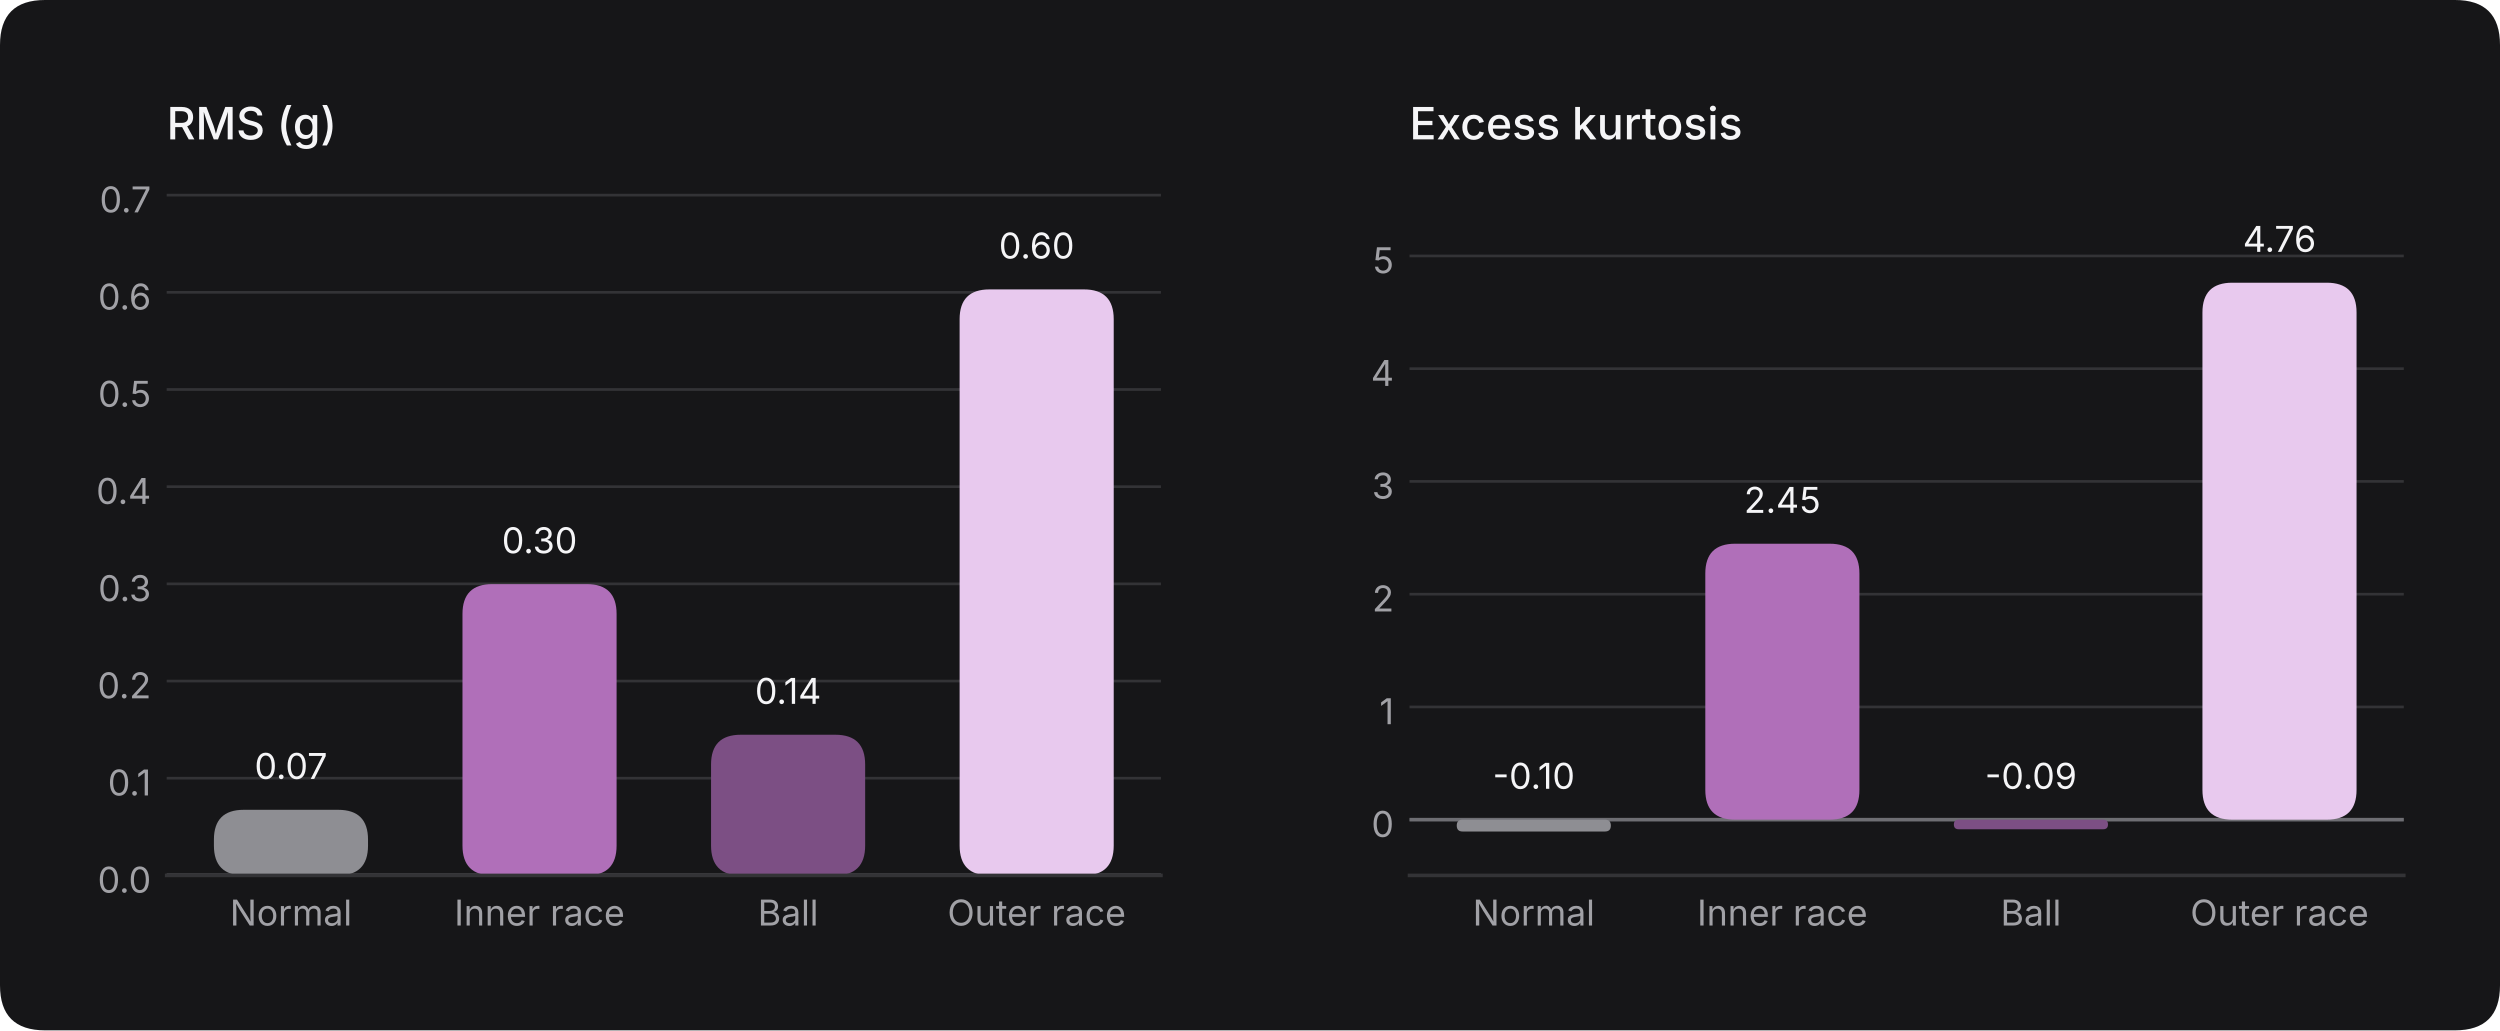
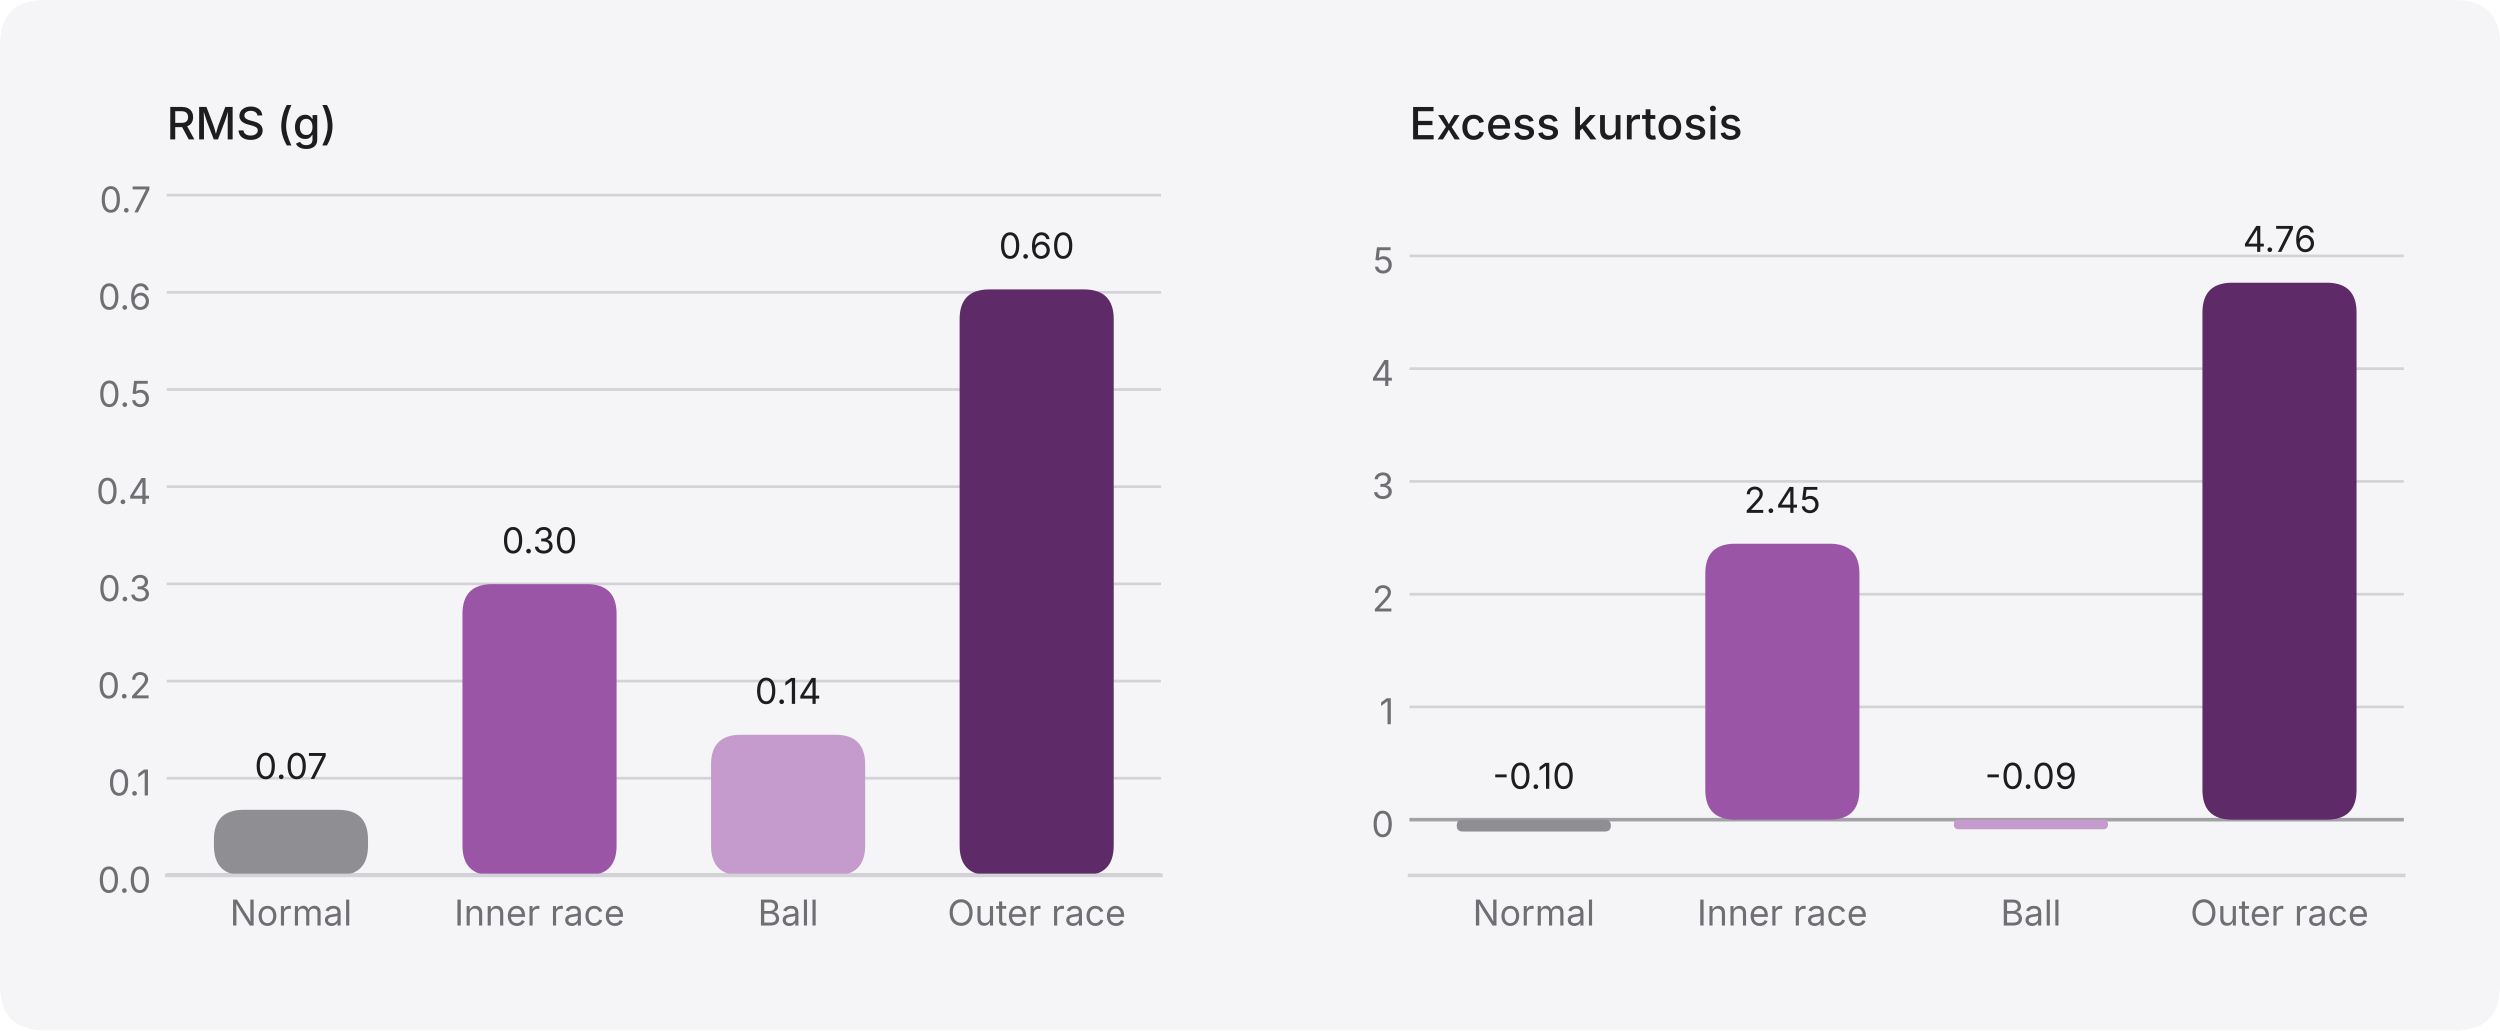
<svg xmlns="http://www.w3.org/2000/svg" xmlns:xlink="http://www.w3.org/1999/xlink" width="561.219pt" height="231.299pt" viewBox="0 0 561.219 231.299" version="1.1">
  <defs>
    <style type="text/css">*{stroke-linejoin: round; stroke-linecap: butt}</style>
  </defs>
  <g id="figure_1">
    <g id="patch_1">
      <path d="M 0 231.299  L 561.219 231.299  L 561.219 -0  L 0 -0  L 0 231.299  z " style="fill: none; opacity: 0" />
    </g>
    <g id="patch_2">
-       <path d="M 10.102 231.299  L 551.117 231.299  Q 561.219 231.299 561.219 221.197  L 561.219 10.102  Q 561.219 -0 551.117 -0  L 10.102 -0  Q 0 -0 0 10.102  L 0 221.197  Q 0 231.299 10.102 231.299  z " style="fill: #161618" />
+       <path d="M 10.102 231.299  L 551.117 231.299  Q 561.219 231.299 561.219 221.197  L 561.219 10.102  Q 561.219 -0 551.117 -0  L 10.102 -0  Q 0 -0 0 10.102  L 0 221.197  Q 0 231.299 10.102 231.299  z " style="fill: #f5f5f7" />
    </g>
    <g id="axes_1">
      <g id="patch_3">
        <path d="M 37.419 196.519  L 260.619 196.519  L 260.619 41.288  L 37.419 41.288  L 37.419 196.519  z " style="fill: none; opacity: 0" />
      </g>
      <g id="matplotlib.axis_1">
        <g id="xtick_1">
          <g id="line2d_1" />
          <g id="text_1">
-             <g style="fill: #a1a1a6" transform="translate(51.61937 207.7695) scale(0.08 -0.08)">
+             <g style="fill: #6e6e73" transform="translate(51.61937 207.7695) scale(0.08 -0.08)">
              <defs>
                <path id="Inter-Regular-12d" d="M 563 0  L 1159 0  L 1159 2656  C 1159 2881 1138 3347 1113 3944  C 1475 3297 1653 2984 1866 2650  L 3553 0  L 4259 0  L 4259 4656  L 3666 4656  L 3666 1800  C 3666 1550 3669 1153 3706 703  C 3494 1125 3281 1481 3156 1678  L 1263 4656  L 563 4656  L 563 0  z " transform="scale(0.015625)" />
                <path id="Inter-Regular-318" d="M 1916 -75  C 2869 -75 3513 647 3513 1725  C 3513 2819 2869 3538 1916 3538  C 966 3538 325 2819 325 1725  C 325 647 966 -75 1916 -75  z M 1916 428  C 1219 428 897 1038 897 1725  C 897 2422 1219 3034 1916 3034  C 2622 3034 2944 2419 2944 1725  C 2944 1038 2622 428 1916 428  z " transform="scale(0.015625)" />
                <path id="Inter-Regular-356" d="M 494 0  L 1056 0  L 1056 2188  C 1056 2659 1425 3000 1928 3000  C 2078 3000 2231 2975 2266 2969  L 2266 3534  C 2200 3538 2063 3544 1981 3544  C 1566 3544 1203 3309 1075 2956  L 1038 2956  L 1038 3494  L 494 3494  L 494 0  z " transform="scale(0.015625)" />
                <path id="Inter-Regular-300" d="M 494 0  L 1056 0  L 1056 2200  C 1056 2756 1428 3044 1838 3044  C 2231 3044 2522 2784 2522 2397  L 2522 0  L 3084 0  L 3084 2281  C 3084 2722 3372 3044 3844 3044  C 4219 3044 4547 2844 4547 2341  L 4547 0  L 5113 0  L 5113 2356  C 5113 3166 4619 3556 4013 3556  C 3506 3556 3078 3284 2913 2844  C 2788 3275 2481 3556 2022 3556  C 1609 3556 1216 3325 1044 2853  L 1041 3494  L 494 3494  L 494 0  z " transform="scale(0.015625)" />
                <path id="Inter-Regular-1fc" d="M 1472 -81  C 2063 -81 2391 228 2509 475  L 2547 475  L 2547 0  L 3100 0  L 3100 2303  C 3100 3394 2259 3538 1791 3538  C 1250 3538 650 3344 381 2709  L 922 2531  C 1031 2775 1303 3044 1806 3044  C 2291 3044 2538 2794 2538 2359  L 2538 2341  C 2538 2081 2263 2100 1641 2022  C 994 1941 281 1794 281 994  C 281 306 809 -81 1472 -81  z M 1569 416  C 1150 416 847 603 847 966  C 847 1363 1206 1494 1616 1547  C 1831 1575 2444 1638 2538 1747  L 2538 1263  C 2538 834 2191 416 1569 416  z " transform="scale(0.015625)" />
                <path id="Inter-Regular-2e2" d="M 1056 4656  L 494 4656  L 494 0  L 1056 0  L 1056 4656  z " transform="scale(0.015625)" />
              </defs>
              <use xlink:href="#Inter-Regular-12d" />
              <use xlink:href="#Inter-Regular-318" transform="translate(75.34375 0)" />
              <use xlink:href="#Inter-Regular-356" transform="translate(135.3125 0)" />
              <use xlink:href="#Inter-Regular-300" transform="translate(174.5156 0)" />
              <use xlink:href="#Inter-Regular-1fc" transform="translate(262.1094 0)" />
              <use xlink:href="#Inter-Regular-2e2" transform="translate(318.2656 0)" />
            </g>
          </g>
        </g>
        <g id="xtick_2">
          <g id="line2d_2" />
          <g id="text_2">
-             <g style="fill: #a1a1a6" transform="translate(101.9869 207.7695) scale(0.08 -0.08)">
+             <g style="fill: #6e6e73" transform="translate(101.9869 207.7695) scale(0.08 -0.08)">
              <defs>
                <path id="Inter-Regular-c5" d="M 1156 4656  L 563 4656  L 563 0  L 1156 0  L 1156 4656  z " transform="scale(0.015625)" />
                <path id="Inter-Regular-307" d="M 1056 2094  C 1056 2691 1434 3031 1938 3031  C 2425 3031 2725 2709 2725 2172  L 2725 0  L 3288 0  L 3288 2219  C 3288 3103 2813 3538 2106 3538  C 1638 3538 1263 3341 1038 2847  L 1034 3494  L 494 3494  L 494 0  L 1056 0  L 1056 2094  z " transform="scale(0.015625)" />
                <path id="Inter-Regular-267" d="M 1963 -75  C 2678 -75 3200 284 3363 813  L 2819 963  C 2688 606 2378 425 1966 425  C 1347 425 922 825 894 1556  L 3419 1556  L 3419 1791  C 3419 3081 2638 3538 1897 3538  C 944 3538 325 2791 325 1719  C 325 644 950 -75 1963 -75  z M 897 2031  C 931 2566 1297 3038 1897 3038  C 2472 3038 2794 2625 2847 2031  L 897 2031  z " transform="scale(0.015625)" />
                <path id="Inter-Regular-6eb" transform="scale(0.015625)" />
                <path id="Inter-Regular-24b" d="M 1916 -75  C 2600 -75 3156 297 3344 919  L 2806 1072  C 2703 694 2384 428 1916 428  C 1219 428 897 1038 897 1725  C 897 2422 1219 3034 1916 3034  C 2375 3034 2688 2778 2791 2419  L 3331 2572  C 3141 3181 2591 3538 1916 3538  C 966 3538 325 2819 325 1725  C 325 647 966 -75 1916 -75  z " transform="scale(0.015625)" />
              </defs>
              <use xlink:href="#Inter-Regular-c5" />
              <use xlink:href="#Inter-Regular-307" transform="translate(26.85938 0)" />
              <use xlink:href="#Inter-Regular-307" transform="translate(85.9375 0)" />
              <use xlink:href="#Inter-Regular-267" transform="translate(145.0156 0)" />
              <use xlink:href="#Inter-Regular-356" transform="translate(203.3125 0)" />
              <use xlink:href="#Inter-Regular-6eb" transform="translate(240.9531 0)" />
              <use xlink:href="#Inter-Regular-356" transform="translate(269.0781 0)" />
              <use xlink:href="#Inter-Regular-1fc" transform="translate(306.7188 0)" />
              <use xlink:href="#Inter-Regular-24b" transform="translate(362.875 0)" />
              <use xlink:href="#Inter-Regular-267" transform="translate(420 0)" />
            </g>
          </g>
        </g>
        <g id="xtick_3">
          <g id="line2d_3" />
          <g id="text_3">
-             <g style="fill: #a1a1a6" transform="translate(170.1175 207.7695) scale(0.08 -0.08)">
+             <g style="fill: #6e6e73" transform="translate(170.1175 207.7695) scale(0.08 -0.08)">
              <defs>
                <path id="Inter-Regular-41" d="M 563 0  L 2266 0  C 3363 0 3825 538 3825 1241  C 3825 1972 3316 2372 2881 2400  L 2881 2444  C 3288 2553 3644 2825 3644 3422  C 3644 4103 3184 4656 2213 4656  L 563 4656  L 563 0  z M 1156 525  L 1156 2113  L 2281 2113  C 2878 2113 3253 1713 3253 1247  C 3253 844 2975 525 2250 525  L 1156 525  z M 1156 2613  L 1156 4131  L 2200 4131  C 2803 4131 3075 3813 3075 3409  C 3075 2928 2681 2613 2181 2613  L 1156 2613  z " transform="scale(0.015625)" />
              </defs>
              <use xlink:href="#Inter-Regular-41" />
              <use xlink:href="#Inter-Regular-1fc" transform="translate(65.4375 0)" />
              <use xlink:href="#Inter-Regular-2e2" transform="translate(121.5938 0)" />
              <use xlink:href="#Inter-Regular-2e2" transform="translate(145.8125 0)" />
            </g>
          </g>
        </g>
        <g id="xtick_4">
          <g id="line2d_4" />
          <g id="text_4">
-             <g style="fill: #a1a1a6" transform="translate(212.6937 207.7695) scale(0.08 -0.08)">
+             <g style="fill: #6e6e73" transform="translate(212.6937 207.7695) scale(0.08 -0.08)">
              <defs>
                <path id="Inter-Regular-142" d="M 2450 -63  C 3644 -63 4513 850 4513 2325  C 4513 3803 3644 4719 2450 4719  C 1256 4719 381 3803 381 2325  C 381 850 1256 -63 2450 -63  z M 2450 488  C 1613 488 959 1138 959 2325  C 959 3519 1613 4169 2450 4169  C 3281 4169 3934 3522 3934 2325  C 3934 1134 3281 488 2450 488  z " transform="scale(0.015625)" />
                <path id="Inter-Regular-395" d="M 1678 -44  C 2138 -44 2519 144 2747 653  L 2747 0  L 3291 0  L 3291 3494  L 2725 3494  L 2725 1400  C 2725 803 2347 463 1847 463  C 1359 463 1056 784 1056 1322  L 1056 3494  L 494 3494  L 494 1275  C 494 391 972 -44 1678 -44  z " transform="scale(0.015625)" />
                <path id="Inter-Regular-37b" d="M 1869 3494  L 1150 3494  L 1150 4325  L 588 4325  L 588 3494  L 63 3494  L 63 3013  L 588 3013  L 588 863  C 588 291 944 -44 1547 -44  C 1691 -44 1850 -22 1966 19  L 1850 494  C 1756 475 1634 456 1563 456  C 1266 456 1150 594 1150 906  L 1150 3013  L 1869 3013  L 1869 3494  z " transform="scale(0.015625)" />
              </defs>
              <use xlink:href="#Inter-Regular-142" />
              <use xlink:href="#Inter-Regular-395" transform="translate(76.46875 0)" />
              <use xlink:href="#Inter-Regular-37b" transform="translate(135.5938 0)" />
              <use xlink:href="#Inter-Regular-267" transform="translate(167.3438 0)" />
              <use xlink:href="#Inter-Regular-356" transform="translate(225.6406 0)" />
              <use xlink:href="#Inter-Regular-6eb" transform="translate(263.2812 0)" />
              <use xlink:href="#Inter-Regular-356" transform="translate(291.4062 0)" />
              <use xlink:href="#Inter-Regular-1fc" transform="translate(329.0469 0)" />
              <use xlink:href="#Inter-Regular-24b" transform="translate(385.2031 0)" />
              <use xlink:href="#Inter-Regular-267" transform="translate(442.3281 0)" />
            </g>
          </g>
        </g>
      </g>
      <g id="matplotlib.axis_2">
        <g id="ytick_1">
          <g id="line2d_5">
-             <path d="M 37.419 196.519  L 260.619 196.519  " clip-path="url(#p0417ffd97a)" style="fill: none; stroke: #333336; stroke-width: 0.6; stroke-linecap: square" />
+             <path d="M 37.419 196.519  L 260.619 196.519  " clip-path="url(#pe907b7416c)" style="fill: none; stroke: #d2d2d7; stroke-width: 0.6; stroke-linecap: square" />
          </g>
          <g id="line2d_6" />
          <g id="text_5">
-             <g style="fill: #a1a1a6" transform="translate(21.92375 200.3945) scale(0.08 -0.08)">
+             <g style="fill: #6e6e73" transform="translate(21.92375 200.3945) scale(0.08 -0.08)">
              <defs>
                <path id="Inter-Regular-53f" d="M 2019 -63  C 3059 -63 3656 809 3656 2325  C 3656 3834 3050 4719 2019 4719  C 988 4719 381 3834 381 2325  C 381 806 981 -63 2019 -63  z M 2019 456  C 1338 456 953 1144 953 2325  C 953 3509 1338 4203 2019 4203  C 2700 4203 3084 3513 3084 2325  C 3084 1144 2700 456 2019 456  z " transform="scale(0.015625)" />
                <path id="Inter-Regular-5e0" d="M 922 -41  C 1156 -41 1344 147 1344 381  C 1344 616 1156 803 922 803  C 688 803 500 616 500 381  C 500 147 688 -41 922 -41  z " transform="scale(0.015625)" />
              </defs>
              <use xlink:href="#Inter-Regular-53f" />
              <use xlink:href="#Inter-Regular-5e0" transform="translate(60.5625 0)" />
              <use xlink:href="#Inter-Regular-53f" transform="translate(86.84375 0)" />
            </g>
          </g>
        </g>
        <g id="ytick_2">
          <g id="line2d_7">
-             <path d="M 37.419 174.703  L 260.619 174.703  " clip-path="url(#p0417ffd97a)" style="fill: none; stroke: #333336; stroke-width: 0.6; stroke-linecap: square" />
+             <path d="M 37.419 174.703  L 260.619 174.703  " clip-path="url(#pe907b7416c)" style="fill: none; stroke: #d2d2d7; stroke-width: 0.6; stroke-linecap: square" />
          </g>
          <g id="line2d_8" />
          <g id="text_6">
-             <g style="fill: #a1a1a6" transform="translate(24.20625 178.5782) scale(0.08 -0.08)">
+             <g style="fill: #6e6e73" transform="translate(24.20625 178.5782) scale(0.08 -0.08)">
              <defs>
                <path id="Inter-Regular-540" d="M 2041 4656  L 1313 4656  L 300 3909  L 300 3272  L 1425 4106  L 1456 4106  L 1456 0  L 2041 0  L 2041 4656  z " transform="scale(0.015625)" />
              </defs>
              <use xlink:href="#Inter-Regular-53f" />
              <use xlink:href="#Inter-Regular-5e0" transform="translate(60.5625 0)" />
              <use xlink:href="#Inter-Regular-540" transform="translate(80.73438 0)" />
            </g>
          </g>
        </g>
        <g id="ytick_3">
          <g id="line2d_9">
-             <path d="M 37.419 152.887  L 260.619 152.887  " clip-path="url(#p0417ffd97a)" style="fill: none; stroke: #333336; stroke-width: 0.6; stroke-linecap: square" />
+             <path d="M 37.419 152.887  L 260.619 152.887  " clip-path="url(#pe907b7416c)" style="fill: none; stroke: #d2d2d7; stroke-width: 0.6; stroke-linecap: square" />
          </g>
          <g id="line2d_10" />
          <g id="text_7">
-             <g style="fill: #a1a1a6" transform="translate(21.89 156.7618) scale(0.08 -0.08)">
+             <g style="fill: #6e6e73" transform="translate(21.89 156.7618) scale(0.08 -0.08)">
              <defs>
                <path id="Inter-Regular-541" d="M 481 0  L 3447 0  L 3447 522  L 1300 522  L 1300 559  L 2319 1644  C 3141 2519 3369 2916 3369 3419  C 3369 4147 2778 4719 1947 4719  C 1119 4719 494 4159 494 3334  L 1063 3334  C 1063 3859 1400 4203 1931 4203  C 2428 4203 2806 3900 2806 3413  C 2806 2984 2544 2666 2028 2106  L 481 428  L 481 0  z " transform="scale(0.015625)" />
              </defs>
              <use xlink:href="#Inter-Regular-53f" />
              <use xlink:href="#Inter-Regular-5e0" transform="translate(60.5625 0)" />
              <use xlink:href="#Inter-Regular-541" transform="translate(89.375 0)" />
            </g>
          </g>
        </g>
        <g id="ytick_4">
          <g id="line2d_11">
-             <path d="M 37.419 131.07  L 260.619 131.07  " clip-path="url(#p0417ffd97a)" style="fill: none; stroke: #333336; stroke-width: 0.6; stroke-linecap: square" />
+             <path d="M 37.419 131.07  L 260.619 131.07  " clip-path="url(#pe907b7416c)" style="fill: none; stroke: #d2d2d7; stroke-width: 0.6; stroke-linecap: square" />
          </g>
          <g id="line2d_12" />
          <g id="text_8">
-             <g style="fill: #a1a1a6" transform="translate(22.0425 134.9455) scale(0.08 -0.08)">
+             <g style="fill: #6e6e73" transform="translate(22.0425 134.9455) scale(0.08 -0.08)">
              <defs>
                <path id="Inter-Regular-543" d="M 1984 -63  C 2897 -63 3572 503 3572 1266  C 3572 1853 3225 2284 2631 2381  L 2631 2419  C 3106 2559 3403 2944 3403 3469  C 3403 4131 2872 4719 2003 4719  C 1184 4719 516 4216 491 3484  L 1063 3484  C 1081 3938 1516 4203 1991 4203  C 2497 4203 2822 3900 2822 3438  C 2822 2956 2447 2644 1903 2644  L 1525 2644  L 1525 2128  L 1903 2128  C 2594 2128 2984 1775 2984 1272  C 2984 788 2559 459 1975 459  C 1444 459 1025 731 991 1175  L 391 1175  C 422 438 1072 -63 1984 -63  z " transform="scale(0.015625)" />
              </defs>
              <use xlink:href="#Inter-Regular-53f" />
              <use xlink:href="#Inter-Regular-5e0" transform="translate(60.5625 0)" />
              <use xlink:href="#Inter-Regular-543" transform="translate(86.6875 0)" />
            </g>
          </g>
        </g>
        <g id="ytick_5">
          <g id="line2d_13">
-             <path d="M 37.419 109.254  L 260.619 109.254  " clip-path="url(#p0417ffd97a)" style="fill: none; stroke: #333336; stroke-width: 0.6; stroke-linecap: square" />
+             <path d="M 37.419 109.254  L 260.619 109.254  " clip-path="url(#pe907b7416c)" style="fill: none; stroke: #d2d2d7; stroke-width: 0.6; stroke-linecap: square" />
          </g>
          <g id="line2d_14" />
          <g id="text_9">
-             <g style="fill: #a1a1a6" transform="translate(21.60125 113.1291) scale(0.08 -0.08)">
+             <g style="fill: #6e6e73" transform="translate(21.60125 113.1291) scale(0.08 -0.08)">
              <defs>
                <path id="Inter-Regular-544" d="M 375 947  L 2566 947  L 2566 0  L 3134 0  L 3134 947  L 3766 947  L 3766 1469  L 3134 1469  L 3134 4656  L 2413 4656  L 375 1431  L 375 947  z M 2569 1469  L 1009 1469  L 1009 1506  L 2531 3913  L 2569 3913  L 2569 1469  z " transform="scale(0.015625)" />
              </defs>
              <use xlink:href="#Inter-Regular-53f" />
              <use xlink:href="#Inter-Regular-5e0" transform="translate(60.5625 0)" />
              <use xlink:href="#Inter-Regular-544" transform="translate(89.375 0)" />
            </g>
          </g>
        </g>
        <g id="ytick_6">
          <g id="line2d_15">
-             <path d="M 37.419 87.438  L 260.619 87.438  " clip-path="url(#p0417ffd97a)" style="fill: none; stroke: #333336; stroke-width: 0.6; stroke-linecap: square" />
+             <path d="M 37.419 87.438  L 260.619 87.438  " clip-path="url(#pe907b7416c)" style="fill: none; stroke: #d2d2d7; stroke-width: 0.6; stroke-linecap: square" />
          </g>
          <g id="line2d_16" />
          <g id="text_10">
-             <g style="fill: #a1a1a6" transform="translate(22.01875 91.31279) scale(0.08 -0.08)">
+             <g style="fill: #6e6e73" transform="translate(22.01875 91.31279) scale(0.08 -0.08)">
              <defs>
                <path id="Inter-Regular-545" d="M 1956 -63  C 2853 -63 3509 594 3509 1488  C 3509 2388 2881 3047 2028 3047  C 1706 3047 1397 2934 1206 2775  L 1181 2775  L 1341 4134  L 3291 4134  L 3291 4656  L 841 4656  L 566 2350  L 1122 2281  C 1306 2422 1631 2525 1919 2525  C 2503 2525 2928 2078 2928 1478  C 2928 888 2519 459 1956 459  C 1488 459 1106 759 1069 1175  L 494 1175  C 525 463 1138 -63 1956 -63  z " transform="scale(0.015625)" />
              </defs>
              <use xlink:href="#Inter-Regular-53f" />
              <use xlink:href="#Inter-Regular-5e0" transform="translate(60.5625 0)" />
              <use xlink:href="#Inter-Regular-545" transform="translate(87.95312 0)" />
            </g>
          </g>
        </g>
        <g id="ytick_7">
          <g id="line2d_17">
-             <path d="M 37.419 65.621  L 260.619 65.621  " clip-path="url(#p0417ffd97a)" style="fill: none; stroke: #333336; stroke-width: 0.6; stroke-linecap: square" />
+             <path d="M 37.419 65.621  L 260.619 65.621  " clip-path="url(#pe907b7416c)" style="fill: none; stroke: #d2d2d7; stroke-width: 0.6; stroke-linecap: square" />
          </g>
          <g id="line2d_18" />
          <g id="text_11">
-             <g style="fill: #a1a1a6" transform="translate(22.01 69.49645) scale(0.08 -0.08)">
+             <g style="fill: #6e6e73" transform="translate(22.01 69.49645) scale(0.08 -0.08)">
              <defs>
                <path id="Inter-Regular-547" d="M 2019 -63  C 2969 -63 3588 634 3588 1503  C 3588 2403 2925 3044 2128 3044  C 1644 3044 1231 2813 981 2425  L 944 2425  C 944 3544 1375 4194 2091 4194  C 2575 4194 2866 3888 2969 3484  L 3550 3484  C 3438 4216 2872 4719 2091 4719  C 1034 4719 381 3788 381 2150  C 381 434 1241 -63 2019 -63  z M 2019 459  C 1447 459 1028 947 1028 1497  C 1028 2041 1469 2528 2034 2528  C 2597 2528 3013 2072 3013 1503  C 3013 922 2578 459 2019 459  z " transform="scale(0.015625)" />
              </defs>
              <use xlink:href="#Inter-Regular-53f" />
              <use xlink:href="#Inter-Regular-5e0" transform="translate(60.5625 0)" />
              <use xlink:href="#Inter-Regular-547" transform="translate(86.84375 0)" />
            </g>
          </g>
        </g>
        <g id="ytick_8">
          <g id="line2d_19">
-             <path d="M 37.419 43.805  L 260.619 43.805  " clip-path="url(#p0417ffd97a)" style="fill: none; stroke: #333336; stroke-width: 0.6; stroke-linecap: square" />
+             <path d="M 37.419 43.805  L 260.619 43.805  " clip-path="url(#pe907b7416c)" style="fill: none; stroke: #d2d2d7; stroke-width: 0.6; stroke-linecap: square" />
          </g>
          <g id="line2d_20" />
          <g id="text_12">
-             <g style="fill: #a1a1a6" transform="translate(22.355 47.68011) scale(0.08 -0.08)">
+             <g style="fill: #6e6e73" transform="translate(22.355 47.68011) scale(0.08 -0.08)">
              <defs>
                <path id="Inter-Regular-548" d="M 625 0  L 1250 0  L 3316 4103  L 3316 4656  L 306 4656  L 306 4134  L 2694 4134  L 2694 4097  L 625 0  z " transform="scale(0.015625)" />
              </defs>
              <use xlink:href="#Inter-Regular-53f" />
              <use xlink:href="#Inter-Regular-5e0" transform="translate(60.5625 0)" />
              <use xlink:href="#Inter-Regular-548" transform="translate(87.95312 0)" />
            </g>
          </g>
        </g>
      </g>
      <g id="line2d_21">
-         <path d="M 37.419 196.519  L 260.619 196.519  " clip-path="url(#p0417ffd97a)" style="fill: none; stroke: #6e6e73; stroke-width: 0.8; stroke-linecap: square" />
+         <path d="M 37.419 196.519  L 260.619 196.519  " clip-path="url(#pe907b7416c)" style="fill: none; stroke: #a1a1a6; stroke-width: 0.8; stroke-linecap: square" />
      </g>
      <g id="patch_4">
-         <path d="M 54.717 196.519  L 75.921 196.519  Q 82.617 196.519 82.617 189.823  L 82.617 188.489  Q 82.617 181.793 75.921 181.793  L 54.717 181.793  Q 48.021 181.793 48.021 188.489  L 48.021 189.823  Q 48.021 196.519 54.717 196.519  z " clip-path="url(#p0417ffd97a)" style="fill: #8e8e93" />
+         <path d="M 54.717 196.519  L 75.921 196.519  Q 82.617 196.519 82.617 189.823  L 82.617 188.489  Q 82.617 181.793 75.921 181.793  L 54.717 181.793  Q 48.021 181.793 48.021 188.489  L 48.021 189.823  Q 48.021 196.519 54.717 196.519  z " clip-path="url(#pe907b7416c)" style="fill: #8e8e93" />
      </g>
      <g id="patch_5">
-         <path d="M 110.517 196.519  L 131.721 196.519  Q 138.417 196.519 138.417 189.823  L 138.417 137.821  Q 138.417 131.125 131.721 131.125  L 110.517 131.125  Q 103.821 131.125 103.821 137.821  L 103.821 189.823  Q 103.821 196.519 110.517 196.519  z " clip-path="url(#p0417ffd97a)" style="fill: #b06fb9" />
+         <path d="M 110.517 196.519  L 131.721 196.519  Q 138.417 196.519 138.417 189.823  L 138.417 137.821  Q 138.417 131.125 131.721 131.125  L 110.517 131.125  Q 103.821 131.125 103.821 137.821  L 103.821 189.823  Q 103.821 196.519 110.517 196.519  z " clip-path="url(#pe907b7416c)" style="fill: #9a55a6" />
      </g>
      <g id="patch_6">
-         <path d="M 166.317 196.519  L 187.521 196.519  Q 194.217 196.519 194.217 189.823  L 194.217 171.636  Q 194.217 164.94 187.521 164.94  L 166.317 164.94  Q 159.621 164.94 159.621 171.636  L 159.621 189.823  Q 159.621 196.519 166.317 196.519  z " clip-path="url(#p0417ffd97a)" style="fill: #7c4f84" />
+         <path d="M 166.317 196.519  L 187.521 196.519  Q 194.217 196.519 194.217 189.823  L 194.217 171.636  Q 194.217 164.94 187.521 164.94  L 166.317 164.94  Q 159.621 164.94 159.621 171.636  L 159.621 189.823  Q 159.621 196.519 166.317 196.519  z " clip-path="url(#pe907b7416c)" style="fill: #c49bcc" />
      </g>
      <g id="patch_7">
-         <path d="M 222.117 196.519  L 243.321 196.519  Q 250.017 196.519 250.017 189.823  L 250.017 71.663  Q 250.017 64.967 243.321 64.967  L 222.117 64.967  Q 215.421 64.967 215.421 71.663  L 215.421 189.823  Q 215.421 196.519 222.117 196.519  z " clip-path="url(#p0417ffd97a)" style="fill: #e8c9ee" />
+         <path d="M 222.117 196.519  L 243.321 196.519  Q 250.017 196.519 250.017 189.823  L 250.017 71.663  Q 250.017 64.967 243.321 64.967  L 222.117 64.967  Q 215.421 64.967 215.421 71.663  L 215.421 189.823  Q 215.421 196.519 222.117 196.519  z " clip-path="url(#pe907b7416c)" style="fill: #5e2a68" />
      </g>
      <g id="patch_8">
-         <path d="M 37.419 196.519  L 260.619 196.519  " style="fill: none; stroke: #333336; stroke-width: 0.8; stroke-linejoin: miter; stroke-linecap: square" />
+         <path d="M 37.419 196.519  L 260.619 196.519  " style="fill: none; stroke: #d2d2d7; stroke-width: 0.8; stroke-linejoin: miter; stroke-linecap: square" />
      </g>
      <g id="text_13">
-         <g style="fill: #f5f5f7" transform="translate(57.13562 174.8638) scale(0.08 -0.08)">
+         <g style="fill: #1d1d1f" transform="translate(57.13562 174.8638) scale(0.08 -0.08)">
          <use xlink:href="#Inter-Regular-53f" />
          <use xlink:href="#Inter-Regular-5e0" transform="translate(60.5625 0)" />
          <use xlink:href="#Inter-Regular-53f" transform="translate(86.84375 0)" />
          <use xlink:href="#Inter-Regular-548" transform="translate(147.9844 0)" />
        </g>
      </g>
      <g id="text_14">
-         <g style="fill: #f5f5f7" transform="translate(112.6569 124.1953) scale(0.08 -0.08)">
+         <g style="fill: #1d1d1f" transform="translate(112.6569 124.1953) scale(0.08 -0.08)">
          <use xlink:href="#Inter-Regular-53f" />
          <use xlink:href="#Inter-Regular-5e0" transform="translate(60.5625 0)" />
          <use xlink:href="#Inter-Regular-543" transform="translate(86.6875 0)" />
          <use xlink:href="#Inter-Regular-53f" transform="translate(148.4531 0)" />
        </g>
      </g>
      <g id="text_15">
-         <g style="fill: #f5f5f7" transform="translate(169.4787 158.0107) scale(0.08 -0.08)">
+         <g style="fill: #1d1d1f" transform="translate(169.4787 158.0107) scale(0.08 -0.08)">
          <use xlink:href="#Inter-Regular-53f" />
          <use xlink:href="#Inter-Regular-5e0" transform="translate(60.5625 0)" />
          <use xlink:href="#Inter-Regular-540" transform="translate(80.73438 0)" />
          <use xlink:href="#Inter-Regular-544" transform="translate(121.4062 0)" />
        </g>
      </g>
      <g id="text_16">
-         <g style="fill: #f5f5f7" transform="translate(224.2406 58.03727) scale(0.08 -0.08)">
+         <g style="fill: #1d1d1f" transform="translate(224.2406 58.03727) scale(0.08 -0.08)">
          <use xlink:href="#Inter-Regular-53f" />
          <use xlink:href="#Inter-Regular-5e0" transform="translate(60.5625 0)" />
          <use xlink:href="#Inter-Regular-547" transform="translate(86.84375 0)" />
          <use xlink:href="#Inter-Regular-53f" transform="translate(148.8594 0)" />
        </g>
      </g>
      <g id="text_17">
-         <g style="fill: #f5f5f7" transform="translate(37.41875 31.2875) scale(0.1 -0.1)">
+         <g style="fill: #1d1d1f" transform="translate(37.41875 31.2875) scale(0.1 -0.1)">
          <defs>
            <path id="Inter-Medium-181" d="M 516 0  L 1228 0  L 1228 1759  L 2178 1759  C 2191 1759 2206 1759 2219 1759  L 3163 0  L 3972 0  L 2947 1881  C 3513 2094 3797 2569 3797 3194  C 3797 4053 3263 4656 2184 4656  L 516 4656  L 516 0  z M 1228 2369  L 1228 4047  L 2103 4047  C 2791 4047 3075 3719 3075 3194  C 3075 2672 2791 2369 2109 2369  L 1228 2369  z " transform="scale(0.015625)" />
            <path id="Inter-Medium-125" d="M 516 0  L 1209 0  L 1209 2506  C 1209 2863 1194 3459 1181 3947  C 1359 3372 1544 2788 1650 2506  L 2616 0  L 3225 0  L 4178 2506  C 4284 2797 4478 3397 4644 3963  C 4634 3444 4619 2850 4619 2506  L 4619 0  L 5328 0  L 5328 4656  L 4272 4656  L 3272 1984  C 3181 1728 3034 1209 2925 794  C 2819 1219 2672 1734 2581 1984  L 1566 4656  L 516 4656  L 516 0  z " transform="scale(0.015625)" />
            <path id="Inter-Medium-18e" d="M 2078 -78  C 3172 -78 3803 497 3803 1288  C 3803 2128 3056 2447 2463 2600  L 2009 2719  C 1653 2813 1172 2978 1172 3419  C 1172 3813 1528 4100 2094 4100  C 2622 4100 3000 3856 3047 3431  L 3741 3431  C 3719 4172 3066 4719 2109 4719  C 1172 4719 459 4184 459 3378  C 459 2741 909 2350 1672 2147  L 2216 1997  C 2716 1863 3100 1703 3100 1297  C 3100 847 2666 547 2075 547  C 1538 547 1088 784 1047 1294  L 331 1294  C 375 444 1031 -78 2078 -78  z " transform="scale(0.015625)" />
            <path id="Inter-Medium-6eb" transform="scale(0.015625)" />
            <path id="Inter-Medium-59f" d="M 631 1897  C 631 975 906 22 1438 -872  L 2091 -872  C 1563 256 1331 1072 1331 1897  C 1331 2819 1619 3959 2091 4941  L 1438 4941  C 966 4175 631 2919 631 1897  z " transform="scale(0.015625)" />
            <path id="Inter-Medium-293" d="M 1925 -1381  C 2819 -1381 3503 -969 3503 -50  L 3503 3494  L 2831 3494  L 2831 2925  L 2781 2925  C 2659 3144 2413 3538 1769 3538  C 928 3538 300 2875 300 1759  C 300 644 938 53 1759 53  C 2397 53 2638 406 2759 634  L 2819 634  L 2819 -47  C 2819 -584 2453 -828 1922 -828  C 1359 -828 1141 -550 1016 -350  L 441 -622  C 638 -1044 1116 -1381 1925 -1381  z M 1919 625  C 1319 625 1003 1088 1003 1769  C 1003 2434 1309 2953 1919 2953  C 2509 2953 2822 2469 2822 1769  C 2822 1053 2500 625 1919 625  z " transform="scale(0.015625)" />
            <path id="Inter-Medium-5a0" d="M 269 -872  L 925 -872  C 1447 9 1731 963 1731 1897  C 1731 2916 1394 4178 925 4941  L 269 4941  C 744 3959 1031 2819 1031 1897  C 1031 1091 813 284 269 -872  z " transform="scale(0.015625)" />
          </defs>
          <use xlink:href="#Inter-Medium-181" />
          <use xlink:href="#Inter-Medium-125" transform="translate(64.79688 0)" />
          <use xlink:href="#Inter-Medium-18e" transform="translate(156.0625 0)" />
          <use xlink:href="#Inter-Medium-6eb" transform="translate(220.6562 0)" />
          <use xlink:href="#Inter-Medium-59f" transform="translate(247.3125 0)" />
          <use xlink:href="#Inter-Medium-293" transform="translate(283.25 0)" />
          <use xlink:href="#Inter-Medium-5a0" transform="translate(345.2188 0)" />
        </g>
      </g>
    </g>
    <g id="axes_2">
      <g id="patch_9">
        <path d="M 316.419 196.519  L 539.619 196.519  L 539.619 41.288  L 316.419 41.288  L 316.419 196.519  z " style="fill: none; opacity: 0" />
      </g>
      <g id="matplotlib.axis_3">
        <g id="xtick_5">
          <g id="line2d_22" />
          <g id="text_18">
-             <g style="fill: #a1a1a6" transform="translate(330.6194 207.7695) scale(0.08 -0.08)">
+             <g style="fill: #6e6e73" transform="translate(330.6194 207.7695) scale(0.08 -0.08)">
              <use xlink:href="#Inter-Regular-12d" />
              <use xlink:href="#Inter-Regular-318" transform="translate(75.34375 0)" />
              <use xlink:href="#Inter-Regular-356" transform="translate(135.3125 0)" />
              <use xlink:href="#Inter-Regular-300" transform="translate(174.5156 0)" />
              <use xlink:href="#Inter-Regular-1fc" transform="translate(262.1094 0)" />
              <use xlink:href="#Inter-Regular-2e2" transform="translate(318.2656 0)" />
            </g>
          </g>
        </g>
        <g id="xtick_6">
          <g id="line2d_23" />
          <g id="text_19">
-             <g style="fill: #a1a1a6" transform="translate(380.9869 207.7695) scale(0.08 -0.08)">
+             <g style="fill: #6e6e73" transform="translate(380.9869 207.7695) scale(0.08 -0.08)">
              <use xlink:href="#Inter-Regular-c5" />
              <use xlink:href="#Inter-Regular-307" transform="translate(26.85938 0)" />
              <use xlink:href="#Inter-Regular-307" transform="translate(85.9375 0)" />
              <use xlink:href="#Inter-Regular-267" transform="translate(145.0156 0)" />
              <use xlink:href="#Inter-Regular-356" transform="translate(203.3125 0)" />
              <use xlink:href="#Inter-Regular-6eb" transform="translate(240.9531 0)" />
              <use xlink:href="#Inter-Regular-356" transform="translate(269.0781 0)" />
              <use xlink:href="#Inter-Regular-1fc" transform="translate(306.7188 0)" />
              <use xlink:href="#Inter-Regular-24b" transform="translate(362.875 0)" />
              <use xlink:href="#Inter-Regular-267" transform="translate(420 0)" />
            </g>
          </g>
        </g>
        <g id="xtick_7">
          <g id="line2d_24" />
          <g id="text_20">
-             <g style="fill: #a1a1a6" transform="translate(449.1175 207.7695) scale(0.08 -0.08)">
+             <g style="fill: #6e6e73" transform="translate(449.1175 207.7695) scale(0.08 -0.08)">
              <use xlink:href="#Inter-Regular-41" />
              <use xlink:href="#Inter-Regular-1fc" transform="translate(65.4375 0)" />
              <use xlink:href="#Inter-Regular-2e2" transform="translate(121.5938 0)" />
              <use xlink:href="#Inter-Regular-2e2" transform="translate(145.8125 0)" />
            </g>
          </g>
        </g>
        <g id="xtick_8">
          <g id="line2d_25" />
          <g id="text_21">
-             <g style="fill: #a1a1a6" transform="translate(491.6938 207.7695) scale(0.08 -0.08)">
+             <g style="fill: #6e6e73" transform="translate(491.6938 207.7695) scale(0.08 -0.08)">
              <use xlink:href="#Inter-Regular-142" />
              <use xlink:href="#Inter-Regular-395" transform="translate(76.46875 0)" />
              <use xlink:href="#Inter-Regular-37b" transform="translate(135.5938 0)" />
              <use xlink:href="#Inter-Regular-267" transform="translate(167.3438 0)" />
              <use xlink:href="#Inter-Regular-356" transform="translate(225.6406 0)" />
              <use xlink:href="#Inter-Regular-6eb" transform="translate(263.2812 0)" />
              <use xlink:href="#Inter-Regular-356" transform="translate(291.4062 0)" />
              <use xlink:href="#Inter-Regular-1fc" transform="translate(329.0469 0)" />
              <use xlink:href="#Inter-Regular-24b" transform="translate(385.2031 0)" />
              <use xlink:href="#Inter-Regular-267" transform="translate(442.3281 0)" />
            </g>
          </g>
        </g>
      </g>
      <g id="matplotlib.axis_4">
        <g id="ytick_9">
          <g id="line2d_26">
-             <path d="M 316.419 184.006  L 539.619 184.006  " clip-path="url(#p91934bc0b2)" style="fill: none; stroke: #333336; stroke-width: 0.6; stroke-linecap: square" />
+             <path d="M 316.419 184.006  L 539.619 184.006  " clip-path="url(#p7357d46b99)" style="fill: none; stroke: #d2d2d7; stroke-width: 0.6; stroke-linecap: square" />
          </g>
          <g id="line2d_27" />
          <g id="text_22">
-             <g style="fill: #a1a1a6" transform="translate(307.8712 187.8809) scale(0.08 -0.08)">
+             <g style="fill: #6e6e73" transform="translate(307.8712 187.8809) scale(0.08 -0.08)">
              <use xlink:href="#Inter-Regular-53f" />
            </g>
          </g>
        </g>
        <g id="ytick_10">
          <g id="line2d_28">
-             <path d="M 316.419 158.695  L 539.619 158.695  " clip-path="url(#p91934bc0b2)" style="fill: none; stroke: #333336; stroke-width: 0.6; stroke-linecap: square" />
+             <path d="M 316.419 158.695  L 539.619 158.695  " clip-path="url(#p7357d46b99)" style="fill: none; stroke: #d2d2d7; stroke-width: 0.6; stroke-linecap: square" />
          </g>
          <g id="line2d_29" />
          <g id="text_23">
-             <g style="fill: #a1a1a6" transform="translate(309.665 162.5701) scale(0.08 -0.08)">
+             <g style="fill: #6e6e73" transform="translate(309.665 162.5701) scale(0.08 -0.08)">
              <use xlink:href="#Inter-Regular-540" />
            </g>
          </g>
        </g>
        <g id="ytick_11">
          <g id="line2d_30">
-             <path d="M 316.419 133.384  L 539.619 133.384  " clip-path="url(#p91934bc0b2)" style="fill: none; stroke: #333336; stroke-width: 0.6; stroke-linecap: square" />
+             <path d="M 316.419 133.384  L 539.619 133.384  " clip-path="url(#p7357d46b99)" style="fill: none; stroke: #d2d2d7; stroke-width: 0.6; stroke-linecap: square" />
          </g>
          <g id="line2d_31" />
          <g id="text_24">
-             <g style="fill: #a1a1a6" transform="translate(308.04 137.2594) scale(0.08 -0.08)">
+             <g style="fill: #6e6e73" transform="translate(308.04 137.2594) scale(0.08 -0.08)">
              <use xlink:href="#Inter-Regular-541" />
            </g>
          </g>
        </g>
        <g id="ytick_12">
          <g id="line2d_32">
-             <path d="M 316.419 108.074  L 539.619 108.074  " clip-path="url(#p91934bc0b2)" style="fill: none; stroke: #333336; stroke-width: 0.6; stroke-linecap: square" />
+             <path d="M 316.419 108.074  L 539.619 108.074  " clip-path="url(#p7357d46b99)" style="fill: none; stroke: #d2d2d7; stroke-width: 0.6; stroke-linecap: square" />
          </g>
          <g id="line2d_33" />
          <g id="text_25">
-             <g style="fill: #a1a1a6" transform="translate(307.9775 111.9487) scale(0.08 -0.08)">
+             <g style="fill: #6e6e73" transform="translate(307.9775 111.9487) scale(0.08 -0.08)">
              <use xlink:href="#Inter-Regular-543" />
            </g>
          </g>
        </g>
        <g id="ytick_13">
          <g id="line2d_34">
-             <path d="M 316.419 82.763  L 539.619 82.763  " clip-path="url(#p91934bc0b2)" style="fill: none; stroke: #333336; stroke-width: 0.6; stroke-linecap: square" />
+             <path d="M 316.419 82.763  L 539.619 82.763  " clip-path="url(#p7357d46b99)" style="fill: none; stroke: #d2d2d7; stroke-width: 0.6; stroke-linecap: square" />
          </g>
          <g id="line2d_35" />
          <g id="text_26">
-             <g style="fill: #a1a1a6" transform="translate(307.7513 86.63793) scale(0.08 -0.08)">
+             <g style="fill: #6e6e73" transform="translate(307.7513 86.63793) scale(0.08 -0.08)">
              <use xlink:href="#Inter-Regular-544" />
            </g>
          </g>
        </g>
        <g id="ytick_14">
          <g id="line2d_36">
-             <path d="M 316.419 57.452  L 539.619 57.452  " clip-path="url(#p91934bc0b2)" style="fill: none; stroke: #333336; stroke-width: 0.6; stroke-linecap: square" />
+             <path d="M 316.419 57.452  L 539.619 57.452  " clip-path="url(#p7357d46b99)" style="fill: none; stroke: #d2d2d7; stroke-width: 0.6; stroke-linecap: square" />
          </g>
          <g id="line2d_37" />
          <g id="text_27">
-             <g style="fill: #a1a1a6" transform="translate(308.055 61.3272) scale(0.08 -0.08)">
+             <g style="fill: #6e6e73" transform="translate(308.055 61.3272) scale(0.08 -0.08)">
              <use xlink:href="#Inter-Regular-545" />
            </g>
          </g>
        </g>
      </g>
      <g id="line2d_38">
-         <path d="M 316.419 184.006  L 539.619 184.006  " clip-path="url(#p91934bc0b2)" style="fill: none; stroke: #6e6e73; stroke-width: 0.8; stroke-linecap: square" />
+         <path d="M 316.419 184.006  L 539.619 184.006  " clip-path="url(#p7357d46b99)" style="fill: none; stroke: #a1a1a6; stroke-width: 0.8; stroke-linecap: square" />
      </g>
      <g id="patch_10">
-         <path d="M 328.35 186.663  L 360.288 186.663  Q 361.617 186.663 361.617 185.335  L 361.617 185.335  Q 361.617 184.006 360.288 184.006  L 328.35 184.006  Q 327.021 184.006 327.021 185.335  L 327.021 185.335  Q 327.021 186.663 328.35 186.663  z " clip-path="url(#p91934bc0b2)" style="fill: #8e8e93" />
+         <path d="M 328.35 186.663  L 360.288 186.663  Q 361.617 186.663 361.617 185.335  L 361.617 185.335  Q 361.617 184.006 360.288 184.006  L 328.35 184.006  Q 327.021 184.006 327.021 185.335  L 327.021 185.335  Q 327.021 186.663 328.35 186.663  z " clip-path="url(#p7357d46b99)" style="fill: #8e8e93" />
      </g>
      <g id="patch_11">
-         <path d="M 389.517 184.006  L 410.721 184.006  Q 417.417 184.006 417.417 177.31  L 417.417 128.754  Q 417.417 122.058 410.721 122.058  L 389.517 122.058  Q 382.821 122.058 382.821 128.754  L 382.821 177.31  Q 382.821 184.006 389.517 184.006  z " clip-path="url(#p91934bc0b2)" style="fill: #b06fb9" />
+         <path d="M 389.517 184.006  L 410.721 184.006  Q 417.417 184.006 417.417 177.31  L 417.417 128.754  Q 417.417 122.058 410.721 122.058  L 389.517 122.058  Q 382.821 122.058 382.821 128.754  L 382.821 177.31  Q 382.821 184.006 389.517 184.006  z " clip-path="url(#p7357d46b99)" style="fill: #9a55a6" />
      </g>
      <g id="patch_12">
-         <path d="M 439.696 186.157  L 472.141 186.157  Q 473.217 186.157 473.217 185.082  L 473.217 185.082  Q 473.217 184.006 472.141 184.006  L 439.696 184.006  Q 438.621 184.006 438.621 185.082  L 438.621 185.082  Q 438.621 186.157 439.696 186.157  z " clip-path="url(#p91934bc0b2)" style="fill: #7c4f84" />
+         <path d="M 439.696 186.157  L 472.141 186.157  Q 473.217 186.157 473.217 185.082  L 473.217 185.082  Q 473.217 184.006 472.141 184.006  L 439.696 184.006  Q 438.621 184.006 438.621 185.082  L 438.621 185.082  Q 438.621 186.157 439.696 186.157  z " clip-path="url(#p7357d46b99)" style="fill: #c49bcc" />
      </g>
      <g id="patch_13">
-         <path d="M 501.117 184.006  L 522.321 184.006  Q 529.017 184.006 529.017 177.31  L 529.017 70.159  Q 529.017 63.464 522.321 63.464  L 501.117 63.464  Q 494.421 63.464 494.421 70.159  L 494.421 177.31  Q 494.421 184.006 501.117 184.006  z " clip-path="url(#p91934bc0b2)" style="fill: #e8c9ee" />
+         <path d="M 501.117 184.006  L 522.321 184.006  Q 529.017 184.006 529.017 177.31  L 529.017 70.159  Q 529.017 63.464 522.321 63.464  L 501.117 63.464  Q 494.421 63.464 494.421 70.159  L 494.421 177.31  Q 494.421 184.006 501.117 184.006  z " clip-path="url(#p7357d46b99)" style="fill: #5e2a68" />
      </g>
      <g id="patch_14">
-         <path d="M 316.419 196.519  L 539.619 196.519  " style="fill: none; stroke: #333336; stroke-width: 0.8; stroke-linejoin: miter; stroke-linecap: square" />
+         <path d="M 316.419 196.519  L 539.619 196.519  " style="fill: none; stroke: #d2d2d7; stroke-width: 0.8; stroke-linejoin: miter; stroke-linecap: square" />
      </g>
      <g id="text_28">
-         <g style="fill: #f5f5f7" transform="translate(335.0987 177.0762) scale(0.08 -0.08)">
+         <g style="fill: #1d1d1f" transform="translate(335.0987 177.0762) scale(0.08 -0.08)">
          <defs>
            <path id="Inter-Regular-5c1" d="M 2494 2581  L 450 2581  L 450 2063  L 2494 2063  L 2494 2581  z " transform="scale(0.015625)" />
          </defs>
          <use xlink:href="#Inter-Regular-5c1" />
          <use xlink:href="#Inter-Regular-53f" transform="translate(46 0)" />
          <use xlink:href="#Inter-Regular-5e0" transform="translate(106.5625 0)" />
          <use xlink:href="#Inter-Regular-540" transform="translate(126.7344 0)" />
          <use xlink:href="#Inter-Regular-53f" transform="translate(167.4062 0)" />
        </g>
      </g>
      <g id="text_29">
-         <g style="fill: #f5f5f7" transform="translate(391.5113 115.1282) scale(0.08 -0.08)">
+         <g style="fill: #1d1d1f" transform="translate(391.5113 115.1282) scale(0.08 -0.08)">
          <use xlink:href="#Inter-Regular-541" />
          <use xlink:href="#Inter-Regular-5e0" transform="translate(60.98438 0)" />
          <use xlink:href="#Inter-Regular-544" transform="translate(89.79688 0)" />
          <use xlink:href="#Inter-Regular-545" transform="translate(154.3906 0)" />
        </g>
      </g>
      <g id="text_30">
-         <g style="fill: #f5f5f7" transform="translate(445.6006 177.0762) scale(0.08 -0.08)">
+         <g style="fill: #1d1d1f" transform="translate(445.6006 177.0762) scale(0.08 -0.08)">
          <defs>
            <path id="Inter-Regular-54a" d="M 1884 -63  C 2938 -63 3588 866 3588 2513  C 3588 4225 2728 4706 1963 4719  C 1006 4734 381 4025 381 3156  C 381 2259 1044 1616 1847 1616  C 2334 1616 2744 1856 2994 2238  L 3031 2238  C 3031 1109 2594 463 1884 463  C 1394 463 1103 772 1006 1184  L 419 1184  C 528 441 1094 -63 1884 -63  z M 1934 2134  C 1372 2134 963 2588 963 3159  C 963 3734 1391 4197 1953 4197  C 2525 4197 2947 3706 2947 3172  C 2947 2625 2500 2134 1934 2134  z " transform="scale(0.015625)" />
          </defs>
          <use xlink:href="#Inter-Regular-5c1" />
          <use xlink:href="#Inter-Regular-53f" transform="translate(46 0)" />
          <use xlink:href="#Inter-Regular-5e0" transform="translate(106.5625 0)" />
          <use xlink:href="#Inter-Regular-53f" transform="translate(132.8438 0)" />
          <use xlink:href="#Inter-Regular-54a" transform="translate(195.9375 0)" />
        </g>
      </g>
      <g id="text_31">
-         <g style="fill: #f5f5f7" transform="translate(503.4925 56.53381) scale(0.08 -0.08)">
+         <g style="fill: #1d1d1f" transform="translate(503.4925 56.53381) scale(0.08 -0.08)">
          <use xlink:href="#Inter-Regular-544" />
          <use xlink:href="#Inter-Regular-5e0" transform="translate(61.21875 0)" />
          <use xlink:href="#Inter-Regular-548" transform="translate(88.60938 0)" />
          <use xlink:href="#Inter-Regular-547" transform="translate(143.6406 0)" />
        </g>
      </g>
      <g id="text_32">
-         <g style="fill: #f5f5f7" transform="translate(316.4187 31.2875) scale(0.1 -0.1)">
+         <g style="fill: #1d1d1f" transform="translate(316.4187 31.2875) scale(0.1 -0.1)">
          <defs>
            <path id="Inter-Medium-5f" d="M 516 0  L 3466 0  L 3466 613  L 1228 613  L 1228 2047  L 3291 2047  L 3291 2656  L 1228 2656  L 1228 4044  L 3447 4044  L 3447 4656  L 516 4656  L 516 0  z " transform="scale(0.015625)" />
            <path id="Inter-Medium-3e3" d="M 178 0  L 944 0  L 1419 744  C 1566 975 1672 1194 1775 1400  C 1888 1194 2000 975 2147 744  L 2616 0  L 3388 0  L 2197 1769  L 3334 3494  L 2572 3494  L 2169 2859  C 2016 2616 1906 2391 1797 2175  C 1684 2391 1569 2616 1419 2859  L 1025 3494  L 250 3494  L 1372 1794  L 178 0  z " transform="scale(0.015625)" />
            <path id="Inter-Medium-24b" d="M 1931 -72  C 2666 -72 3234 325 3403 984  L 2753 1141  C 2659 763 2369 509 1934 509  C 1303 509 1000 1063 1000 1728  C 1000 2403 1303 2956 1934 2956  C 2363 2956 2647 2709 2741 2350  L 3394 2506  C 3222 3153 2656 3538 1931 3538  C 947 3538 300 2816 300 1728  C 300 650 947 -72 1931 -72  z " transform="scale(0.015625)" />
            <path id="Inter-Medium-267" d="M 1969 -72  C 2716 -72 3250 294 3416 838  L 2769 991  C 2647 666 2359 497 1975 497  C 1403 497 1016 863 991 1538  L 3469 1538  L 3469 1781  C 3469 3041 2706 3538 1909 3538  C 931 3538 300 2797 300 1722  C 300 638 938 -72 1969 -72  z M 994 2050  C 1031 2553 1363 2969 1913 2969  C 2441 2969 2738 2600 2788 2050  L 994 2050  z " transform="scale(0.015625)" />
            <path id="Inter-Medium-369" d="M 1716 -72  C 2569 -72 3156 378 3156 1016  C 3156 1500 2850 1813 2203 1959  L 1641 2084  C 1256 2172 1100 2309 1100 2541  C 1100 2803 1388 2994 1766 2994  C 2178 2994 2375 2775 2466 2531  L 3081 2666  C 2931 3184 2516 3538 1759 3538  C 969 3538 406 3122 406 2497  C 406 1997 719 1678 1369 1531  L 1956 1397  C 2288 1322 2447 1178 2447 956  C 2447 697 2166 484 1722 484  C 1316 484 1050 653 953 1019  L 306 884  C 431 266 956 -72 1716 -72  z " transform="scale(0.015625)" />
            <path id="Inter-Medium-2d9" d="M 463 0  L 1150 0  L 1150 1231  L 1484 1566  L 2663 0  L 3513 0  L 2009 1988  L 3416 3494  L 2591 3494  L 1213 2019  L 1150 2019  L 1150 4656  L 463 4656  L 463 0  z " transform="scale(0.015625)" />
            <path id="Inter-Medium-395" d="M 1653 -44  C 2134 -44 2509 172 2728 678  L 2731 0  L 3391 0  L 3391 3494  L 2700 3494  L 2700 1425  C 2700 872 2353 556 1888 556  C 1431 556 1150 856 1150 1359  L 1150 3494  L 463 3494  L 463 1275  C 463 413 941 -44 1653 -44  z " transform="scale(0.015625)" />
            <path id="Inter-Medium-356" d="M 463 0  L 1150 0  L 1150 2122  C 1150 2581 1500 2906 1981 2906  C 2125 2906 2291 2881 2341 2869  L 2341 3525  C 2269 3534 2138 3544 2050 3544  C 1641 3544 1294 3313 1166 2931  L 1128 2931  L 1128 3494  L 463 3494  L 463 0  z " transform="scale(0.015625)" />
            <path id="Inter-Medium-37b" d="M 1956 3494  L 1259 3494  L 1259 4325  L 572 4325  L 572 3494  L 63 3494  L 63 2934  L 572 2934  L 572 888  C 572 294 938 -47 1572 -47  C 1731 -47 1906 -25 2053 25  L 1931 575  C 1847 556 1713 538 1641 538  C 1369 538 1259 663 1259 944  L 1259 2934  L 1956 2934  L 1956 3494  z " transform="scale(0.015625)" />
            <path id="Inter-Medium-318" d="M 1931 -72  C 2916 -72 3566 650 3566 1728  C 3566 2816 2916 3538 1931 3538  C 947 3538 300 2816 300 1728  C 300 650 947 -72 1931 -72  z M 1931 509  C 1300 509 1000 1066 1000 1728  C 1000 2400 1300 2956 1931 2956  C 2569 2956 2869 2397 2869 1728  C 2869 1066 2569 509 1931 509  z " transform="scale(0.015625)" />
            <path id="Inter-Medium-2b2" d="M 463 0  L 1150 0  L 1150 3494  L 463 3494  L 463 0  z M 809 4028  C 1047 4028 1244 4209 1244 4434  C 1244 4663 1047 4844 809 4844  C 572 4844 375 4663 375 4434  C 375 4209 572 4028 809 4028  z " transform="scale(0.015625)" />
          </defs>
          <use xlink:href="#Inter-Medium-5f" />
          <use xlink:href="#Inter-Medium-3e3" transform="translate(60.29688 0)" />
          <use xlink:href="#Inter-Medium-24b" transform="translate(113.875 0)" />
          <use xlink:href="#Inter-Medium-267" transform="translate(171.5938 0)" />
          <use xlink:href="#Inter-Medium-369" transform="translate(230.3281 0)" />
          <use xlink:href="#Inter-Medium-369" transform="translate(284.1875 0)" />
          <use xlink:href="#Inter-Medium-6eb" transform="translate(338.0469 0)" />
          <use xlink:href="#Inter-Medium-2d9" transform="translate(364.7031 0)" />
          <use xlink:href="#Inter-Medium-395" transform="translate(420.6094 0)" />
          <use xlink:href="#Inter-Medium-356" transform="translate(480.7656 0)" />
          <use xlink:href="#Inter-Medium-37b" transform="translate(521.1406 0)" />
          <use xlink:href="#Inter-Medium-318" transform="translate(554.2031 0)" />
          <use xlink:href="#Inter-Medium-369" transform="translate(614.6094 0)" />
          <use xlink:href="#Inter-Medium-2b2" transform="translate(668.4688 0)" />
          <use xlink:href="#Inter-Medium-369" transform="translate(693.6719 0)" />
        </g>
      </g>
    </g>
  </g>
  <defs>
-     <clipPath id="p0417ffd97a">
+     <clipPath id="pe907b7416c">
      <rect x="37.419" y="41.288" width="223.2" height="155.232" />
    </clipPath>
-     <clipPath id="p91934bc0b2">
+     <clipPath id="p7357d46b99">
      <rect x="316.419" y="41.288" width="223.2" height="155.232" />
    </clipPath>
  </defs>
</svg>
